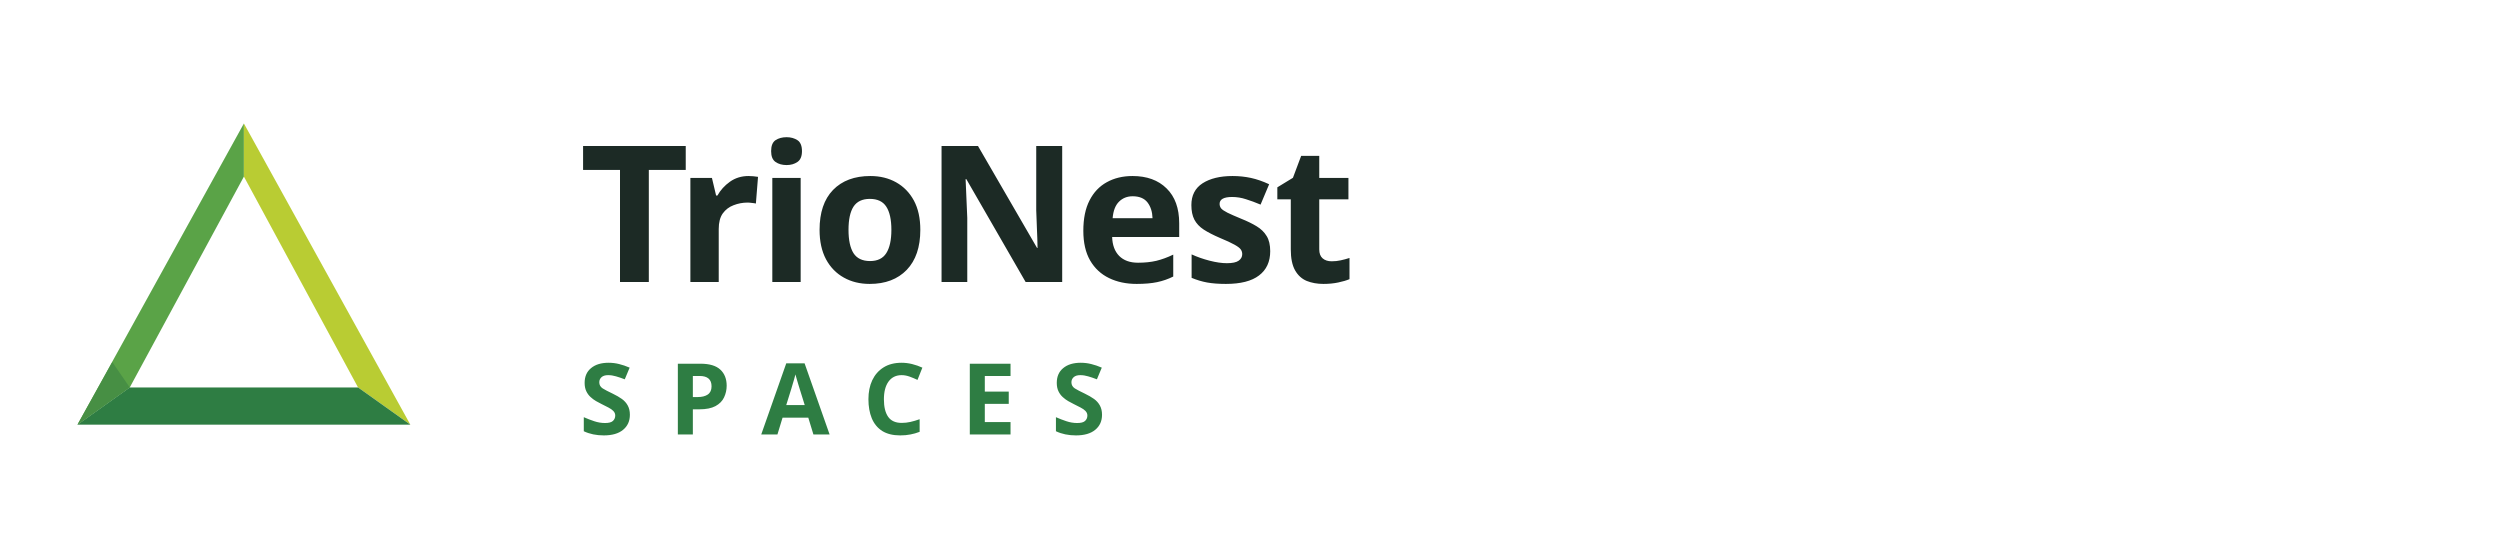
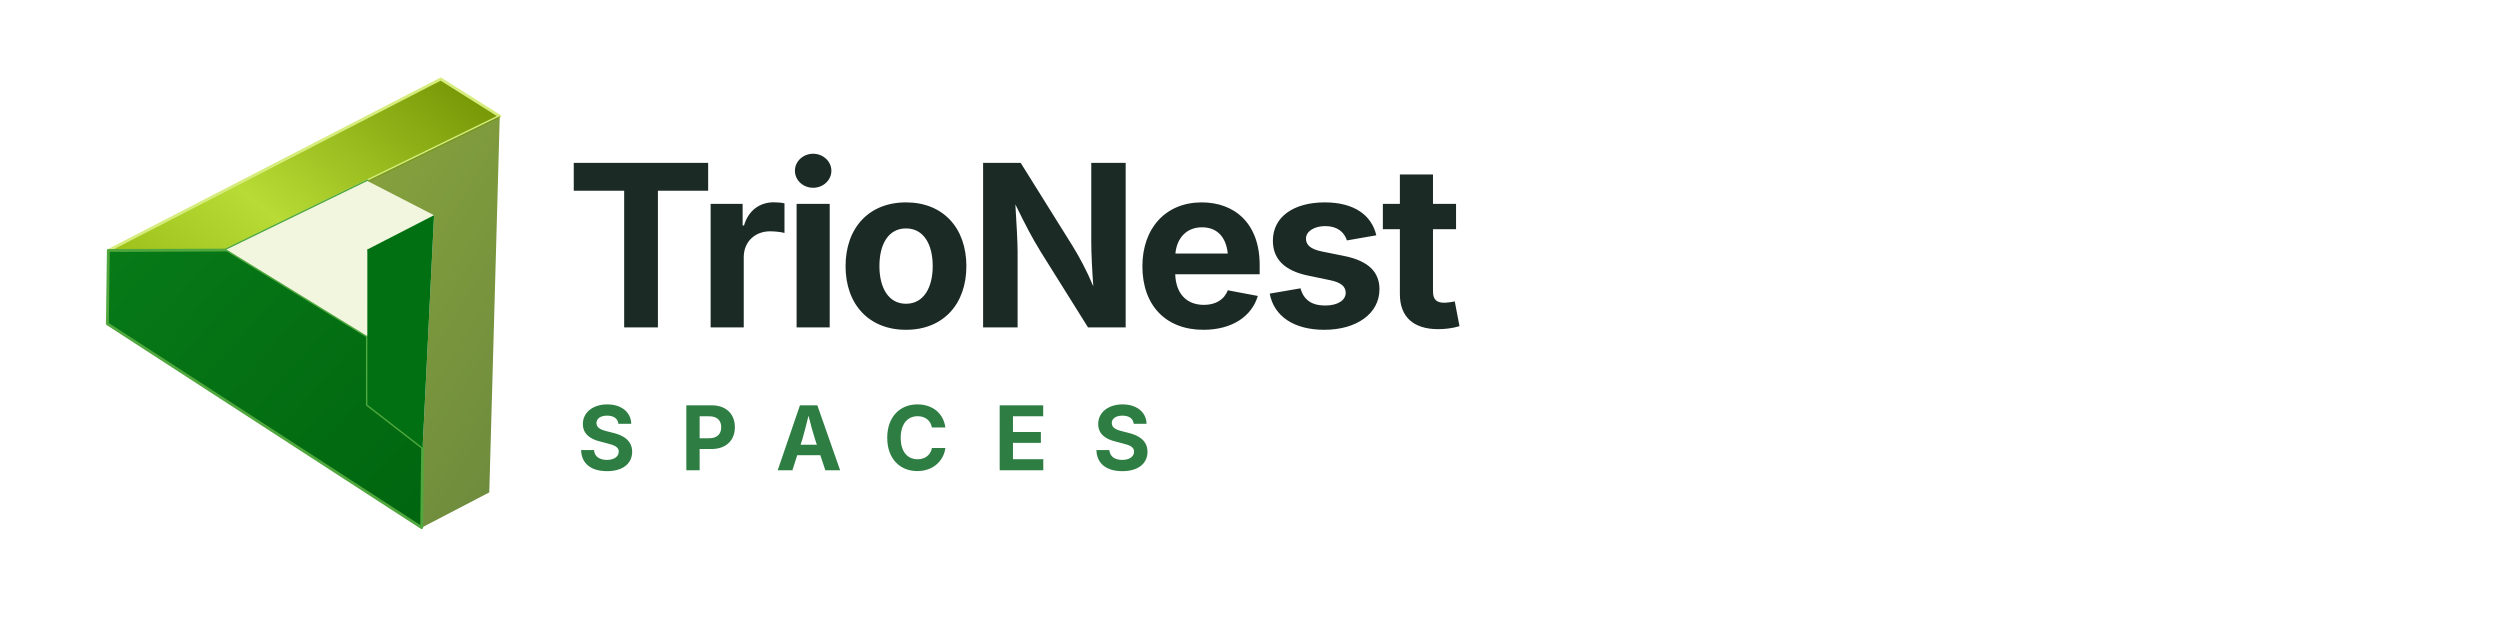
- <svg xmlns="http://www.w3.org/2000/svg" viewBox="0 0 328 72" width="328" height="72" role="img" aria-label="TrioNest Spaces">
-   <g transform="translate(6 11) scale(0.52)">
-     <polygon fill="#5aa347" points="50,10 8,86 21.2,76.6 50,23.4" />
-     <polygon fill="#b9cc33" points="50,10 92,86 78.8,76.6 50,23.4" />
-     <polygon fill="#2e7d43" points="8,86 92,86 78.8,76.6 21.2,76.6" />
-     <polygon fill="#478f44" points="8,86 16.8,70.2 21.2,76.6" />
+ <svg xmlns="http://www.w3.org/2000/svg" viewBox="0 0 420 104" width="420" height="104" role="img" aria-labelledby="title desc">
+   <defs>
+     <linearGradient id="lime" x1="0" y1="1" x2="1" y2="0">
+       <stop offset="0" stop-color="#82a800" />
+       <stop offset=".5" stop-color="#b8dc35" />
+       <stop offset="1" stop-color="#6f8f00" />
+     </linearGradient>
+     <linearGradient id="green" x1="0" y1="0" x2="1" y2="1">
+       <stop offset="0" stop-color="#087c18" />
+       <stop offset="1" stop-color="#00650f" />
+     </linearGradient>
+     <linearGradient id="edge" x1="0" y1="0" x2="1" y2="1">
+       <stop offset="0" stop-color="#729400" />
+       <stop offset="1" stop-color="#3e6500" />
+     </linearGradient>
+   </defs>
+   <g transform="translate(3 4) scale(.16)">
+     <path d="M95 238 444 58l62 39-287 140 148 91v72z" fill="url(#lime)" stroke="#d6ec7c" stroke-width="3" stroke-linejoin="round" />
+     <path d="m444 58 62 39-11 395-71 37 1-84 12-244-70 36v91L219 237l287-140z" fill="url(#edge)" opacity=".76" />
+     <path d="M95 238 94 315l330 214 1-84-58-45v-72L219 237l148-72v72L95 238z" fill="url(#green)" stroke="#4fa73d" stroke-width="3" stroke-linejoin="round" />
+     <path d="m219 237 148-72 70 36-70 36v91z" fill="#f2f6df" />
+     <path d="m367 237 70-36-12 244-58-45z" fill="#007013" />
  </g>
-   <text x="76" y="37" font-family="'Space Grotesk',Segoe UI,sans-serif" font-size="25" font-weight="700" fill="#1c2a25" letter-spacing="-0.6">TrioNest</text>
-   <text x="76" y="57" font-family="'Space Grotesk',Segoe UI,sans-serif" font-size="13" font-weight="600" fill="#2e7d43" letter-spacing="4.6">SPACES</text>
+   <g font-family="Inter,Segoe UI,Arial,sans-serif">
+     <text x="95" y="55" fill="#1c2a25" font-size="38" font-weight="700" letter-spacing="-1.2">TrioNest</text>
+     <text x="97" y="79" fill="#2e7d43" font-size="15" font-weight="700" letter-spacing="7.5">SPACES</text>
+   </g>
</svg>
